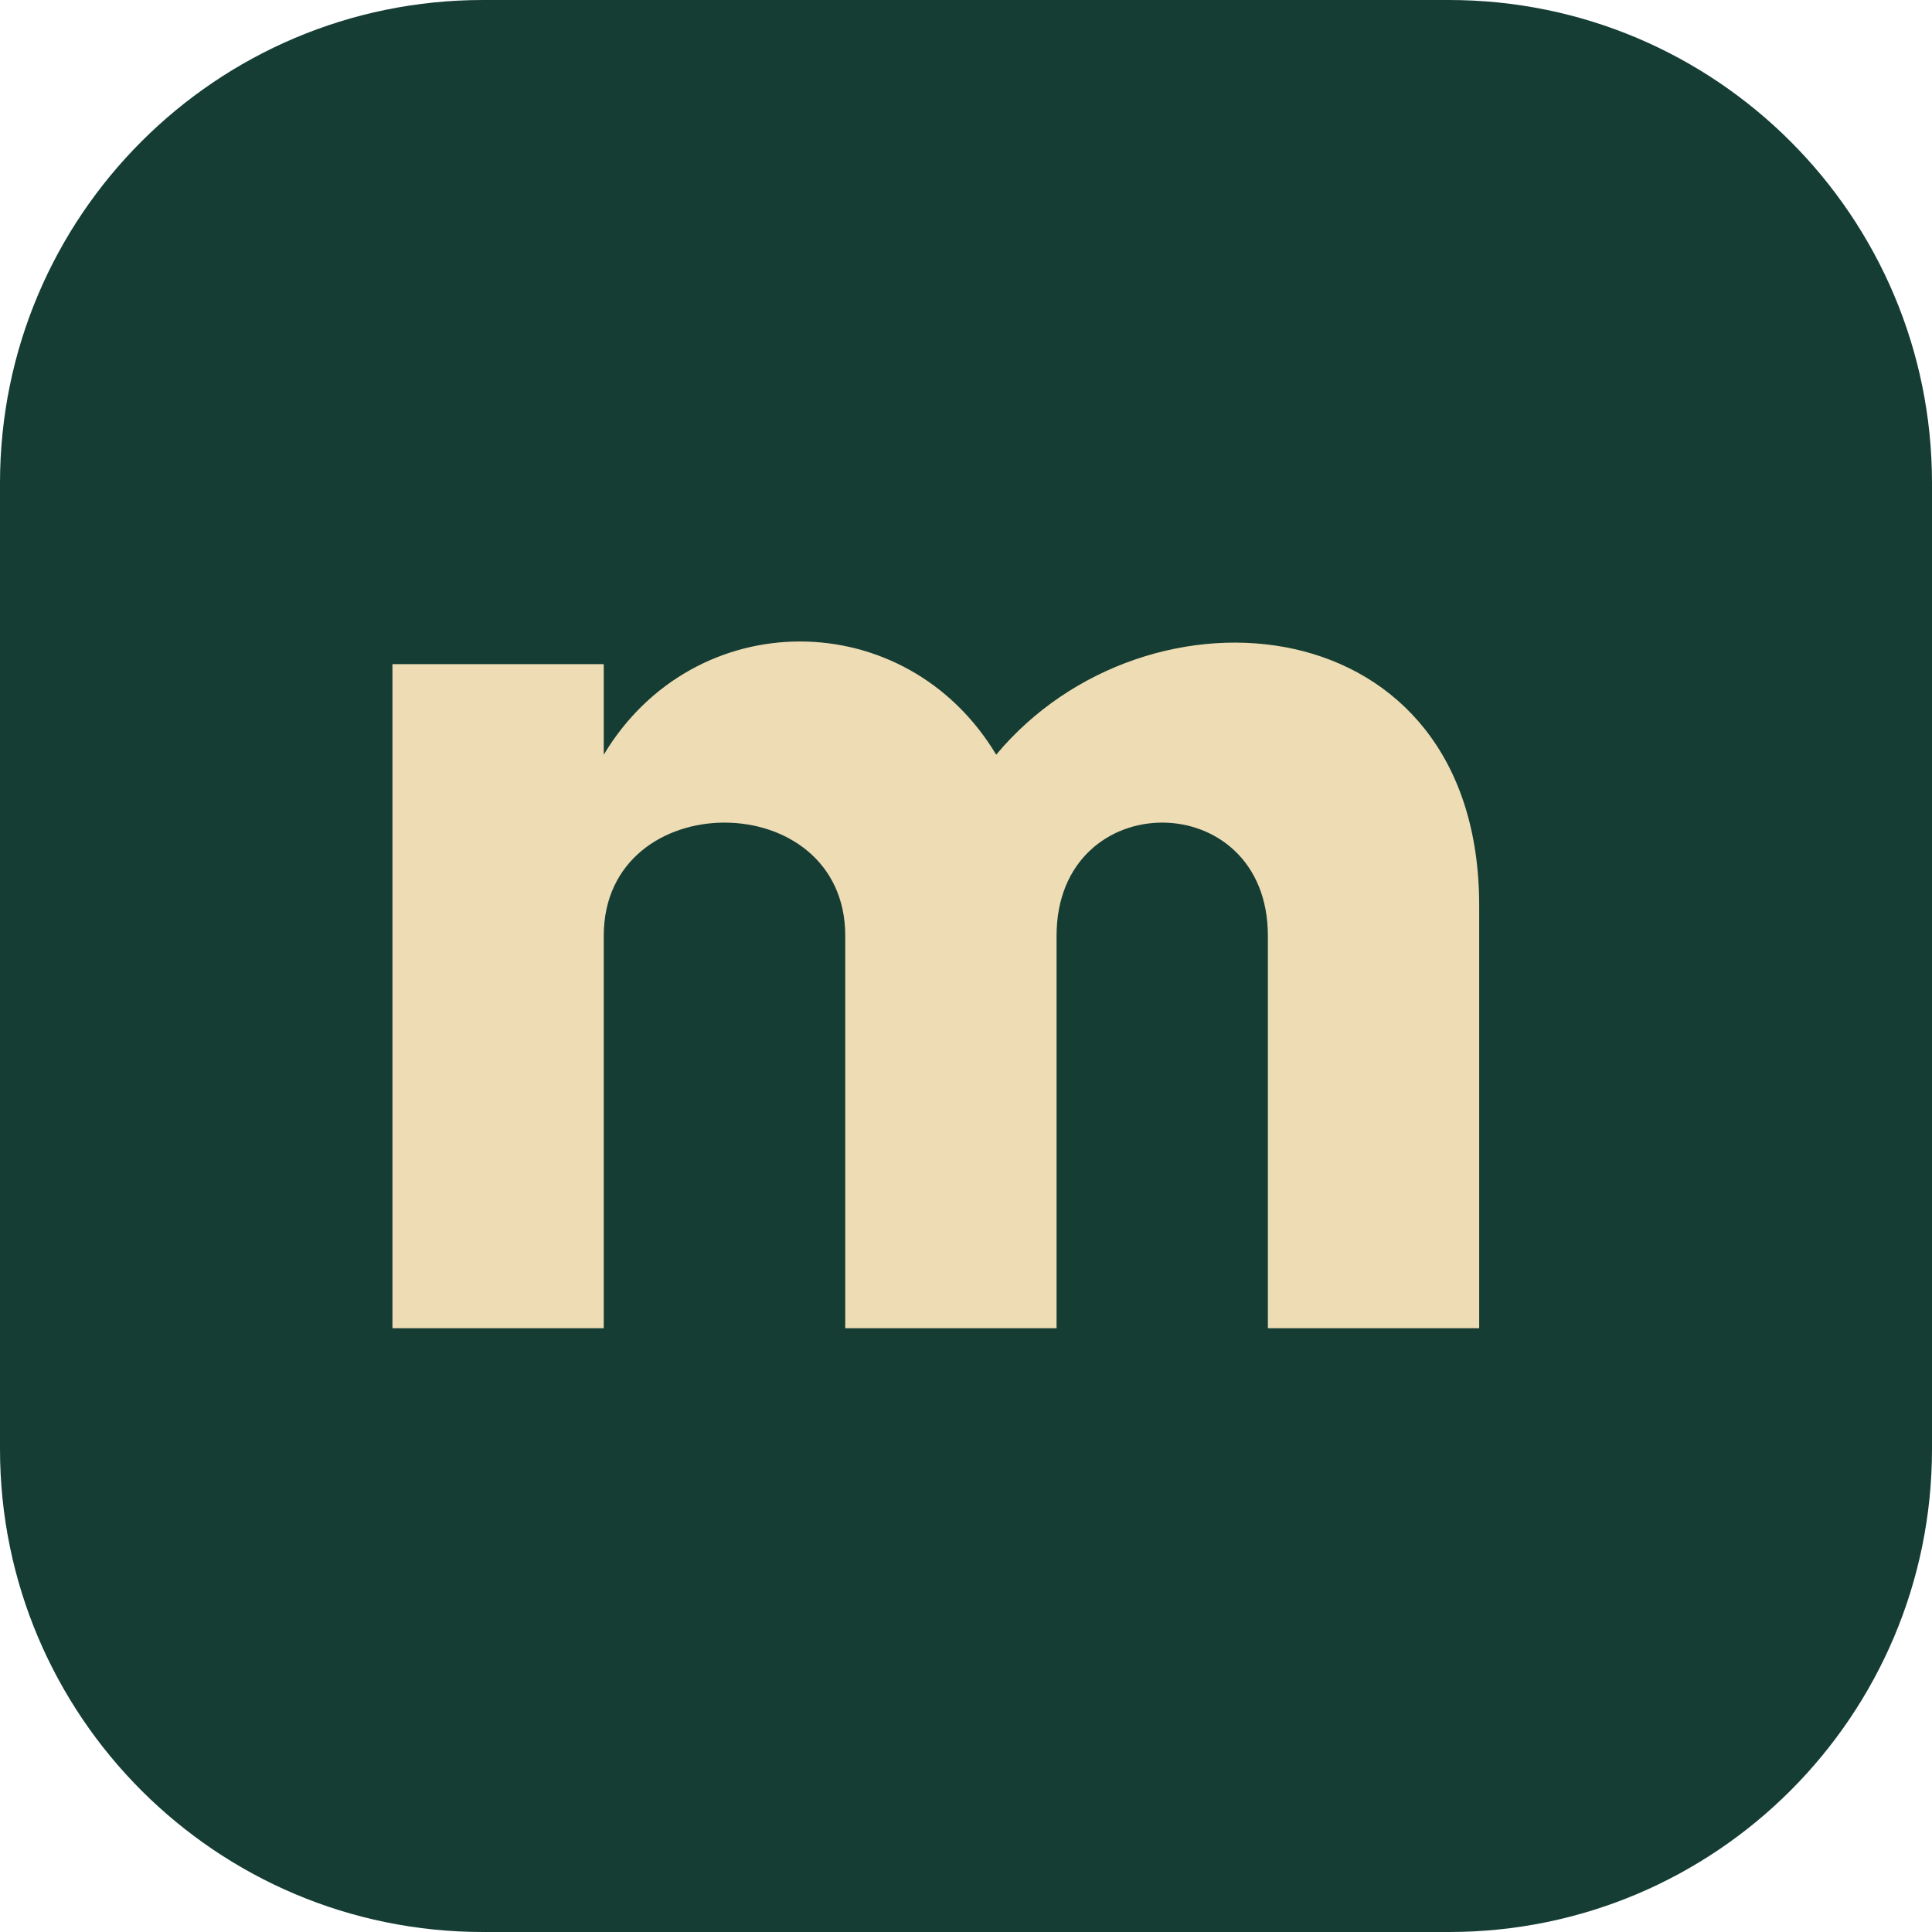
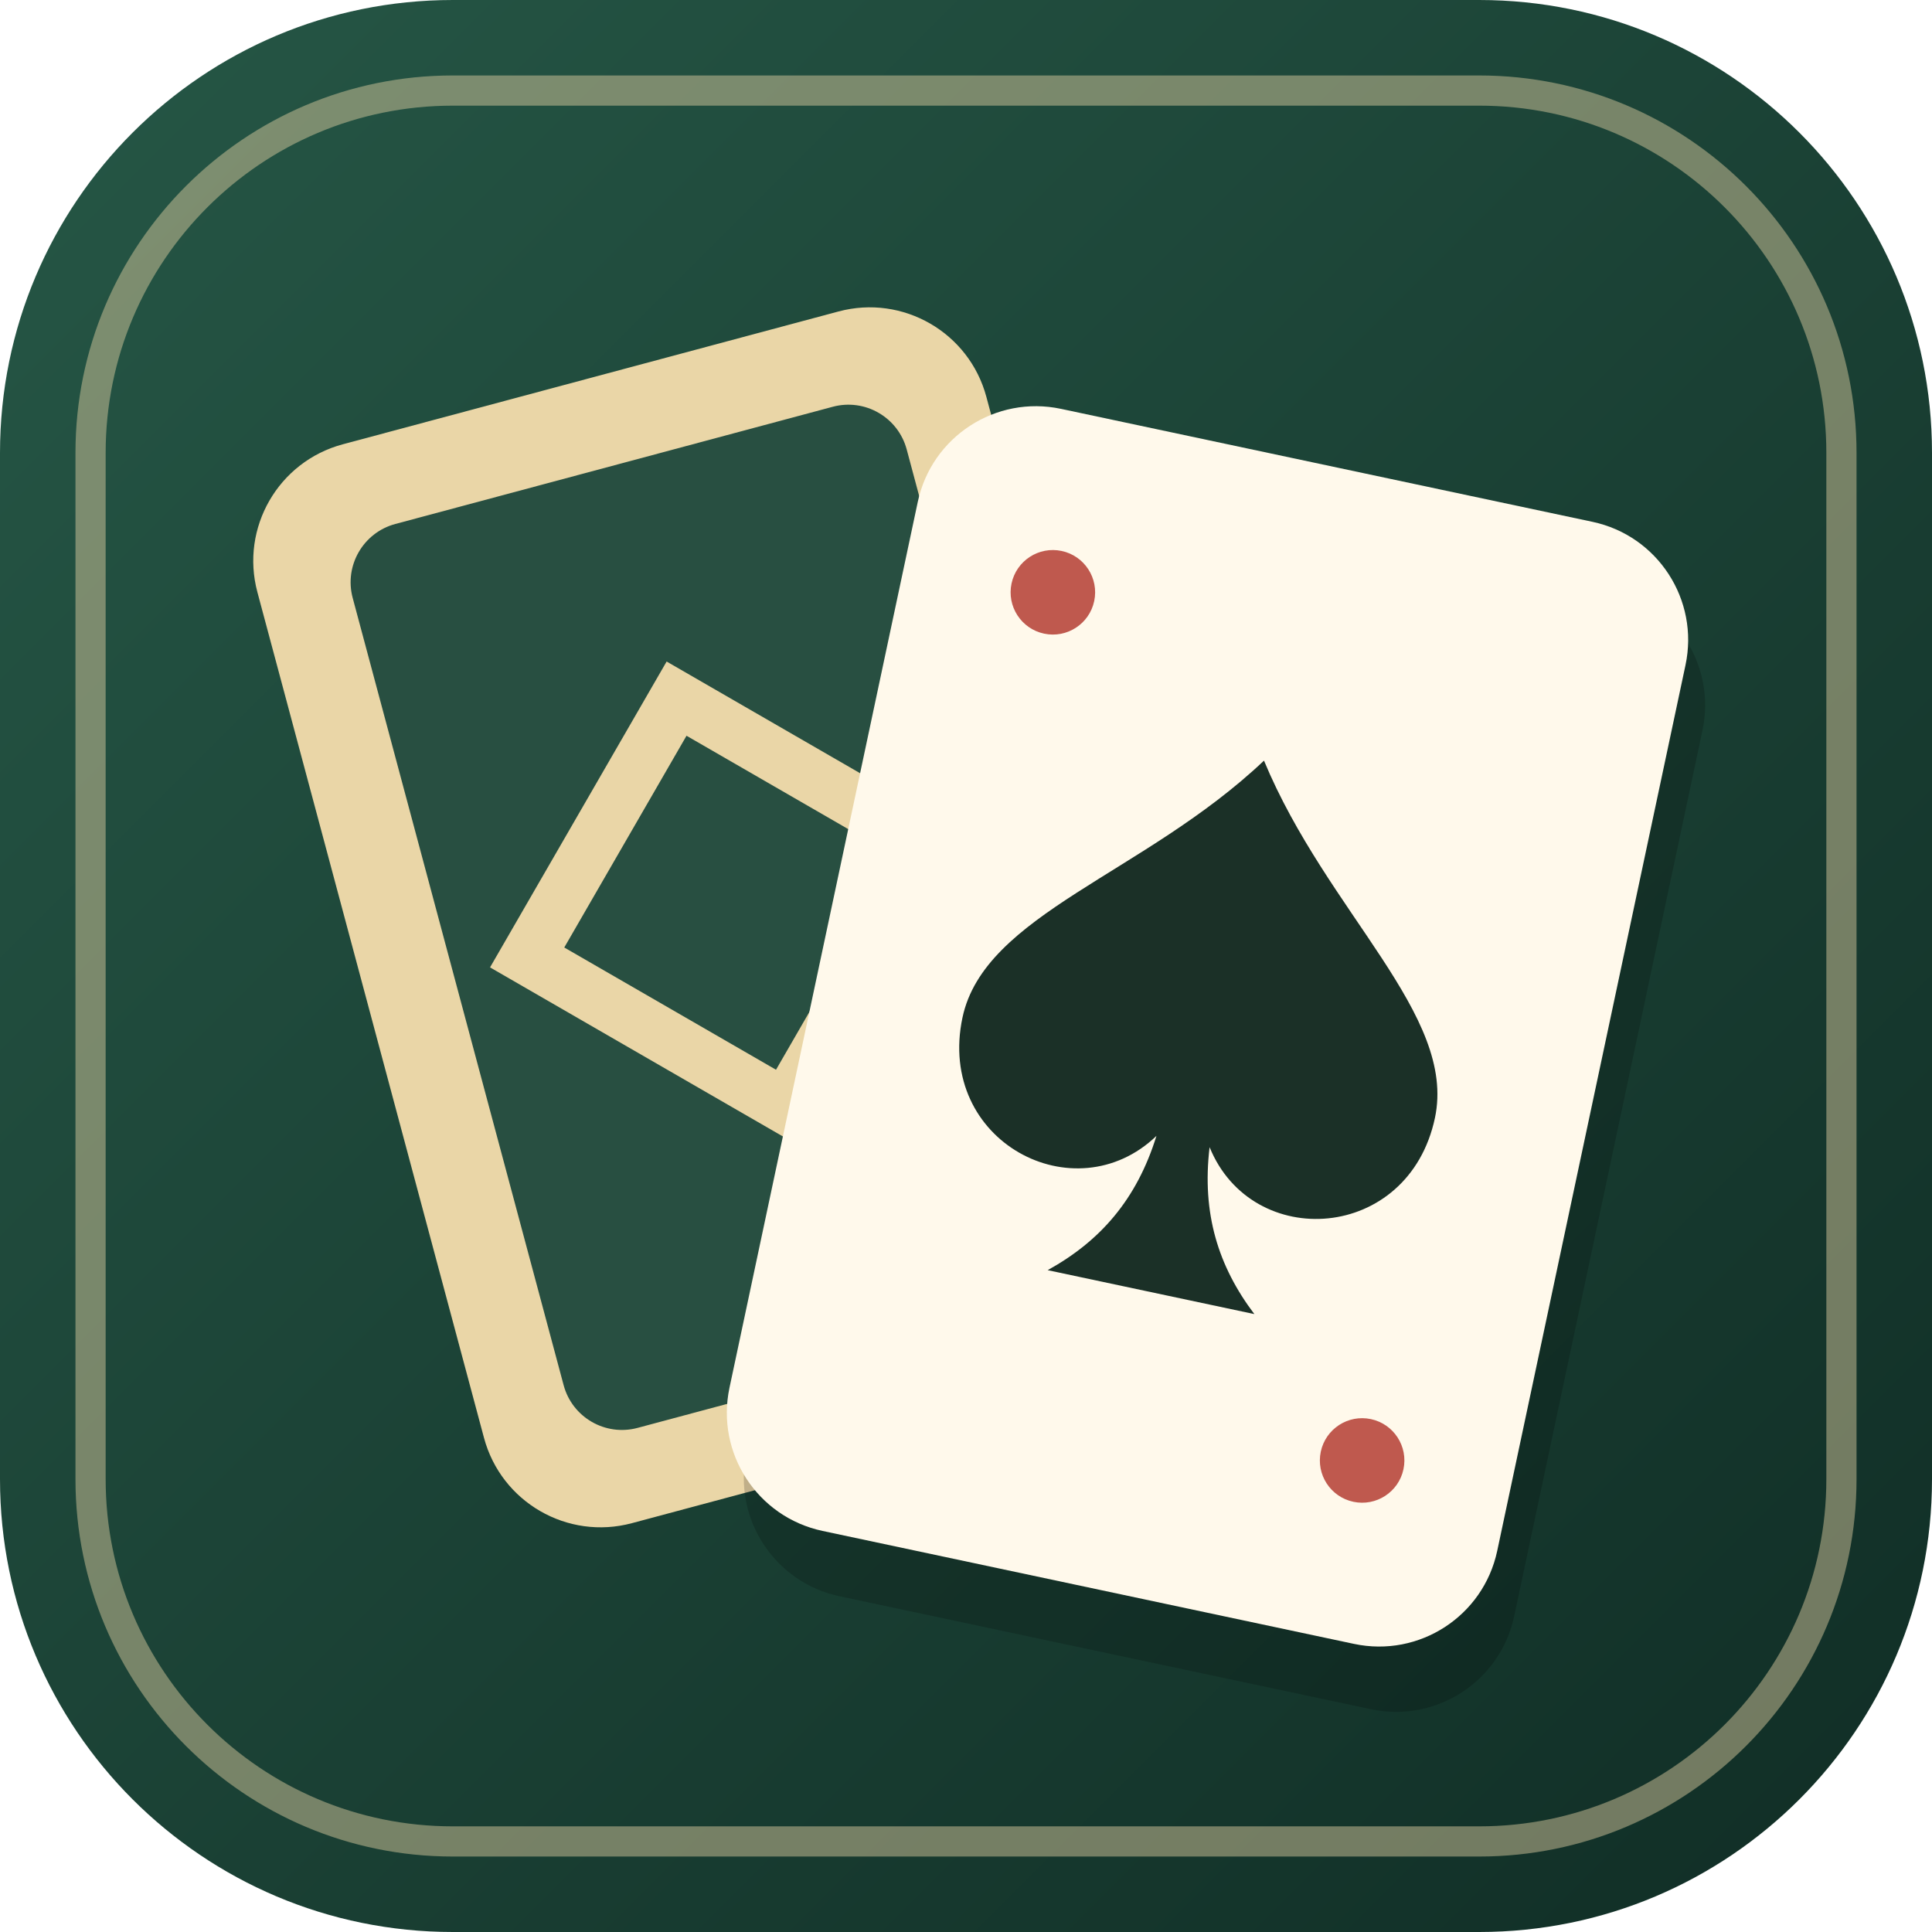
<svg xmlns="http://www.w3.org/2000/svg" viewBox="0 0 64 64">
-   <rect width="64" height="64" rx="16" fill="#153d33" />
-   <path d="M13 44V22h7v3c3-5 10-5 13 0 5-6 16-5 16 5v14h-7V31c0-5-7-5-7 0v13h-7V31c0-5-8-5-8 0v13Z" fill="#eedcb4" />
+   <defs>
+     <linearGradient id="felt" x2="1" y2="1">
+       <stop stop-color="#265746" />
+       <stop offset="1" stop-color="#102d25" />
+     </linearGradient>
+   </defs>
+   <rect width="64" height="64" rx="15" fill="url(#felt)" />
+   <rect x="3" y="3" width="58" height="58" rx="12" fill="none" stroke="#ead6a7" stroke-opacity=".45" />
+   <g transform="rotate(-15 24 31)">
+     <rect x="12" y="12" width="25" height="37" rx="4" fill="#ead6a7" />
+     <rect x="15" y="15" width="19" height="31" rx="2" fill="#284f41" />
+     <path d="m24.5 23 7 7-7 7-7-7Z" fill="none" stroke="#ead6a7" stroke-width="1.8" />
+   </g>
+   <g transform="rotate(12 40 34)">
+     <rect x="27" y="15" width="26" height="38" rx="4" fill="#000" opacity=".18" transform="translate(1 2)" />
+     <rect x="27" y="15" width="26" height="38" rx="4" fill="#fff9eb" />
+     <path d="M40 25c-3.1 4.5-8 6.9-8 10.4 0 4.2 5 5.6 7.1 2.5-.2 2.2-1.1 3.8-2.6 5.1h7c-1.5-1.3-2.4-2.9-2.6-5.1 2.1 3.1 7.1 1.7 7.1-2.5 0-3.5-4.9-5.9-8-10.4Z" fill="#1b3027" />
+     <circle cx="32" cy="21" r="1.4" fill="#bf594e" />
+     <circle cx="48" cy="47" r="1.4" fill="#bf594e" />
+   </g>
</svg>
